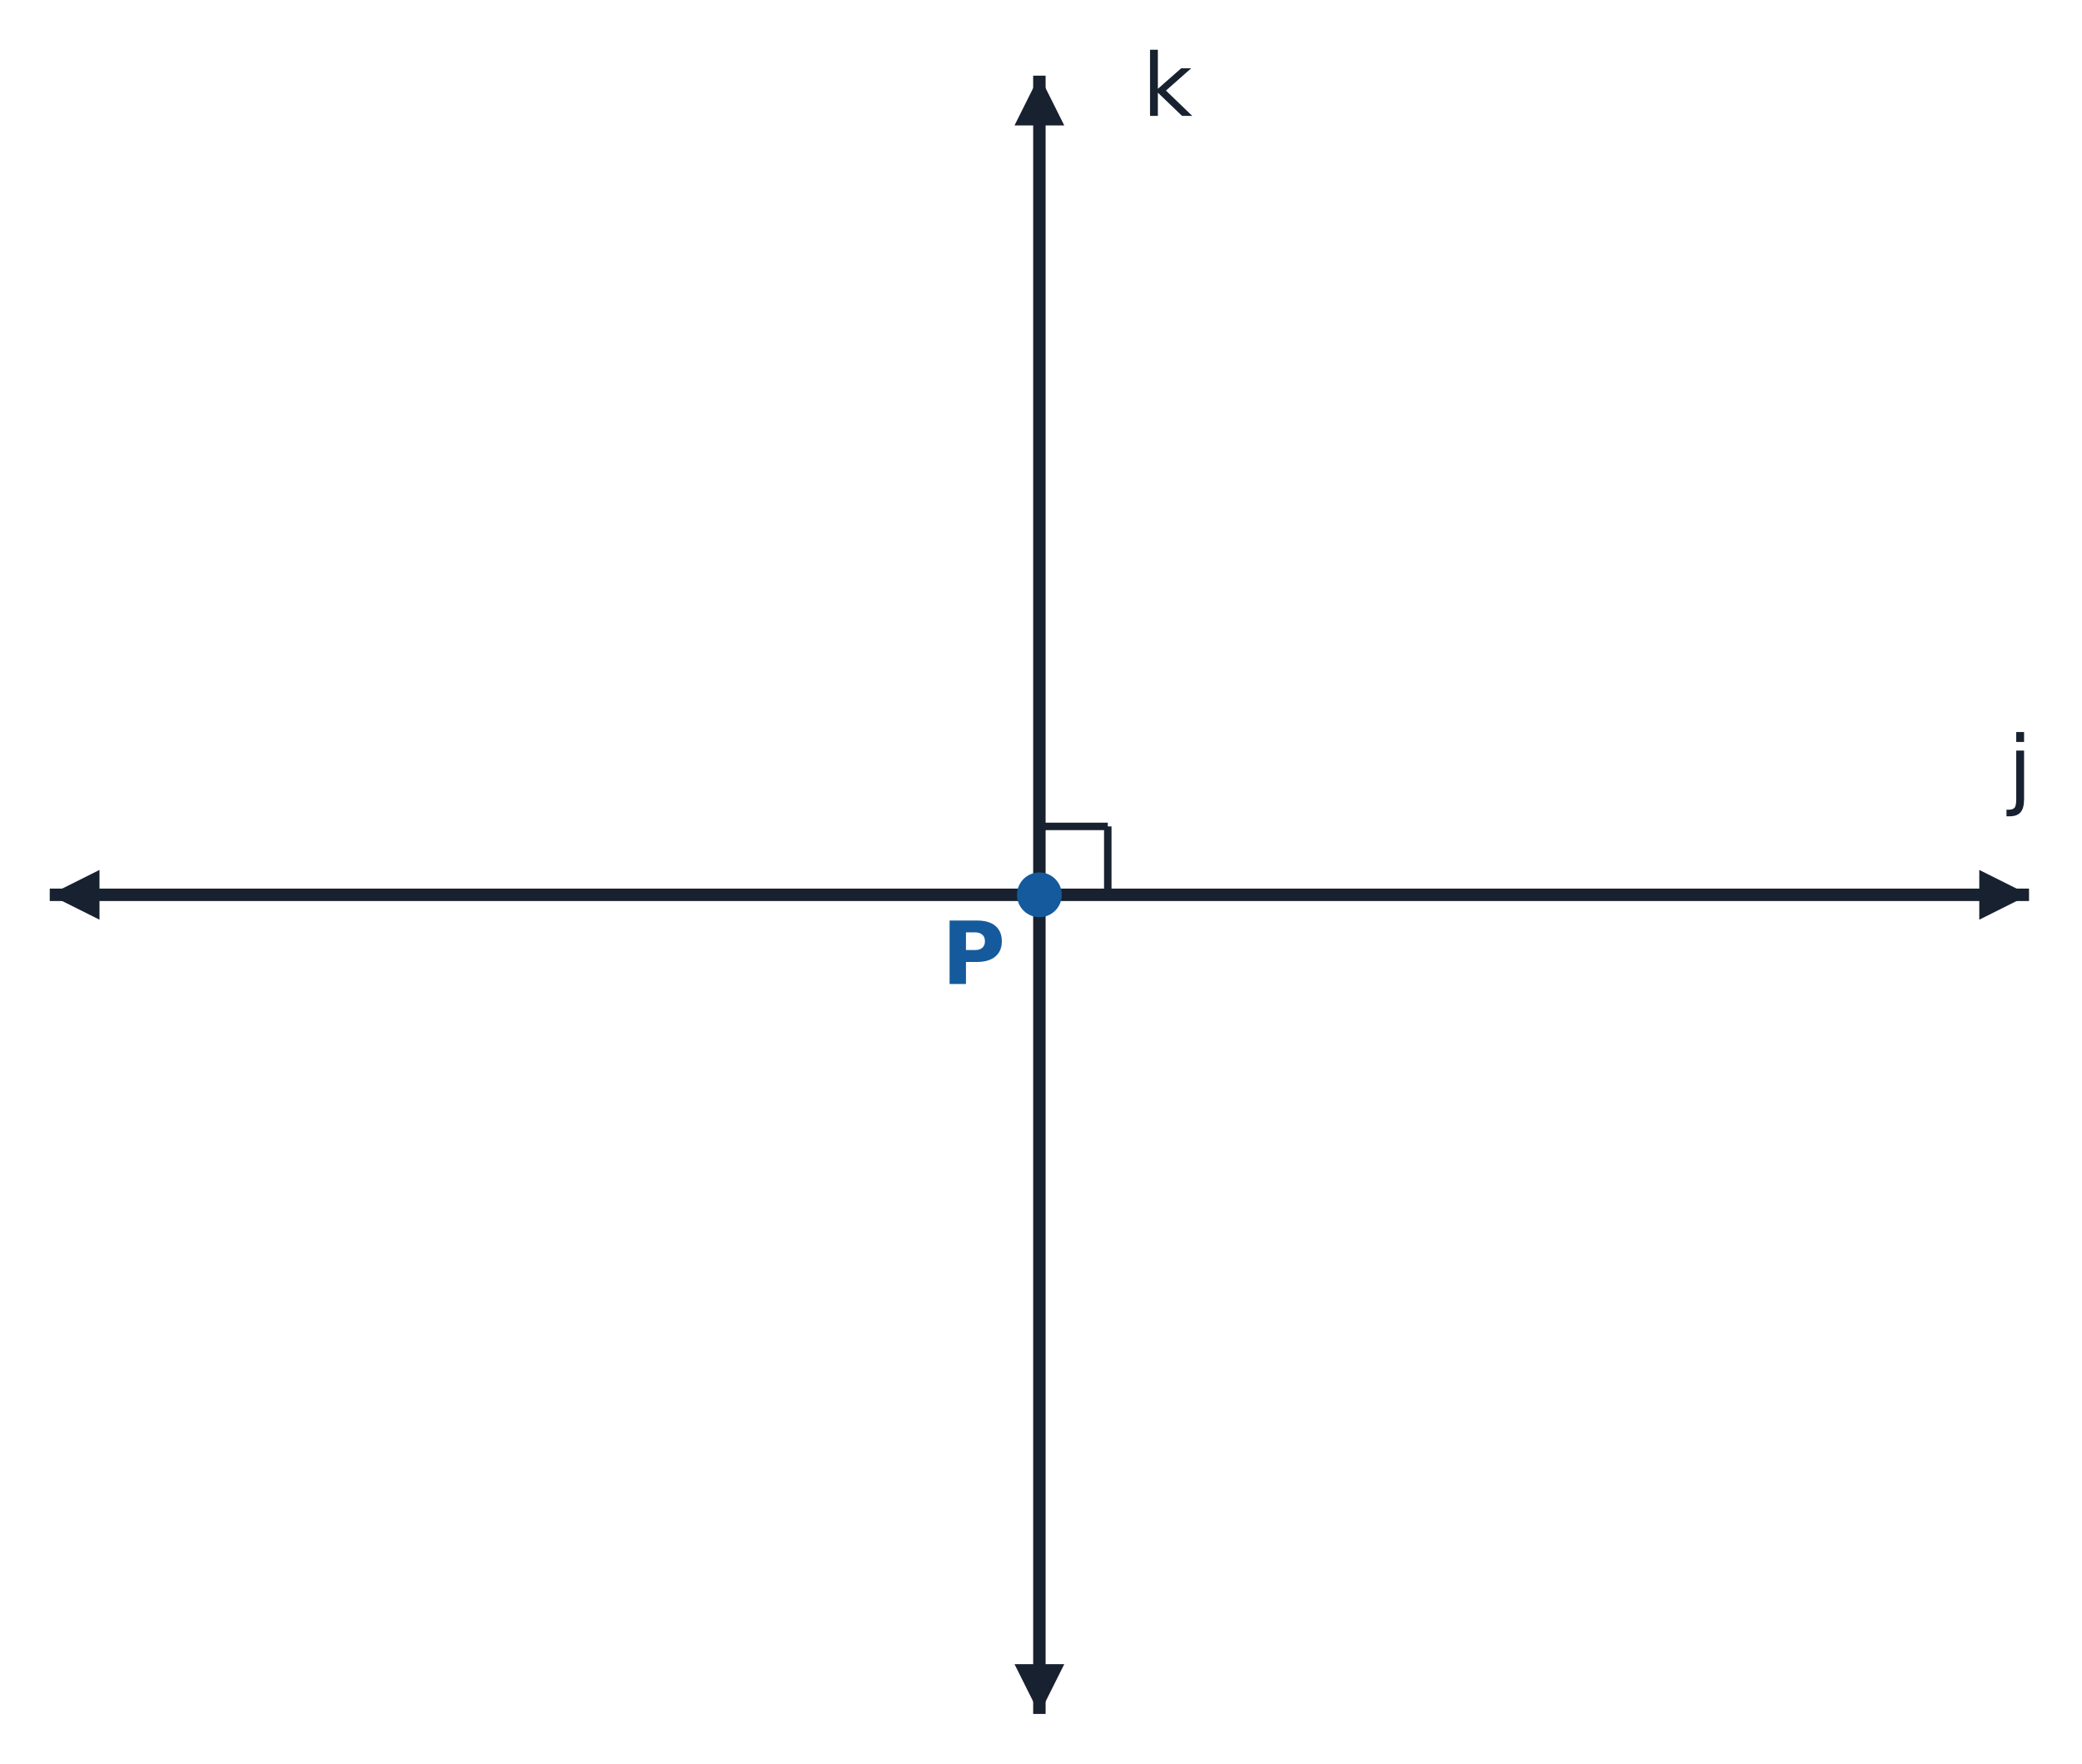
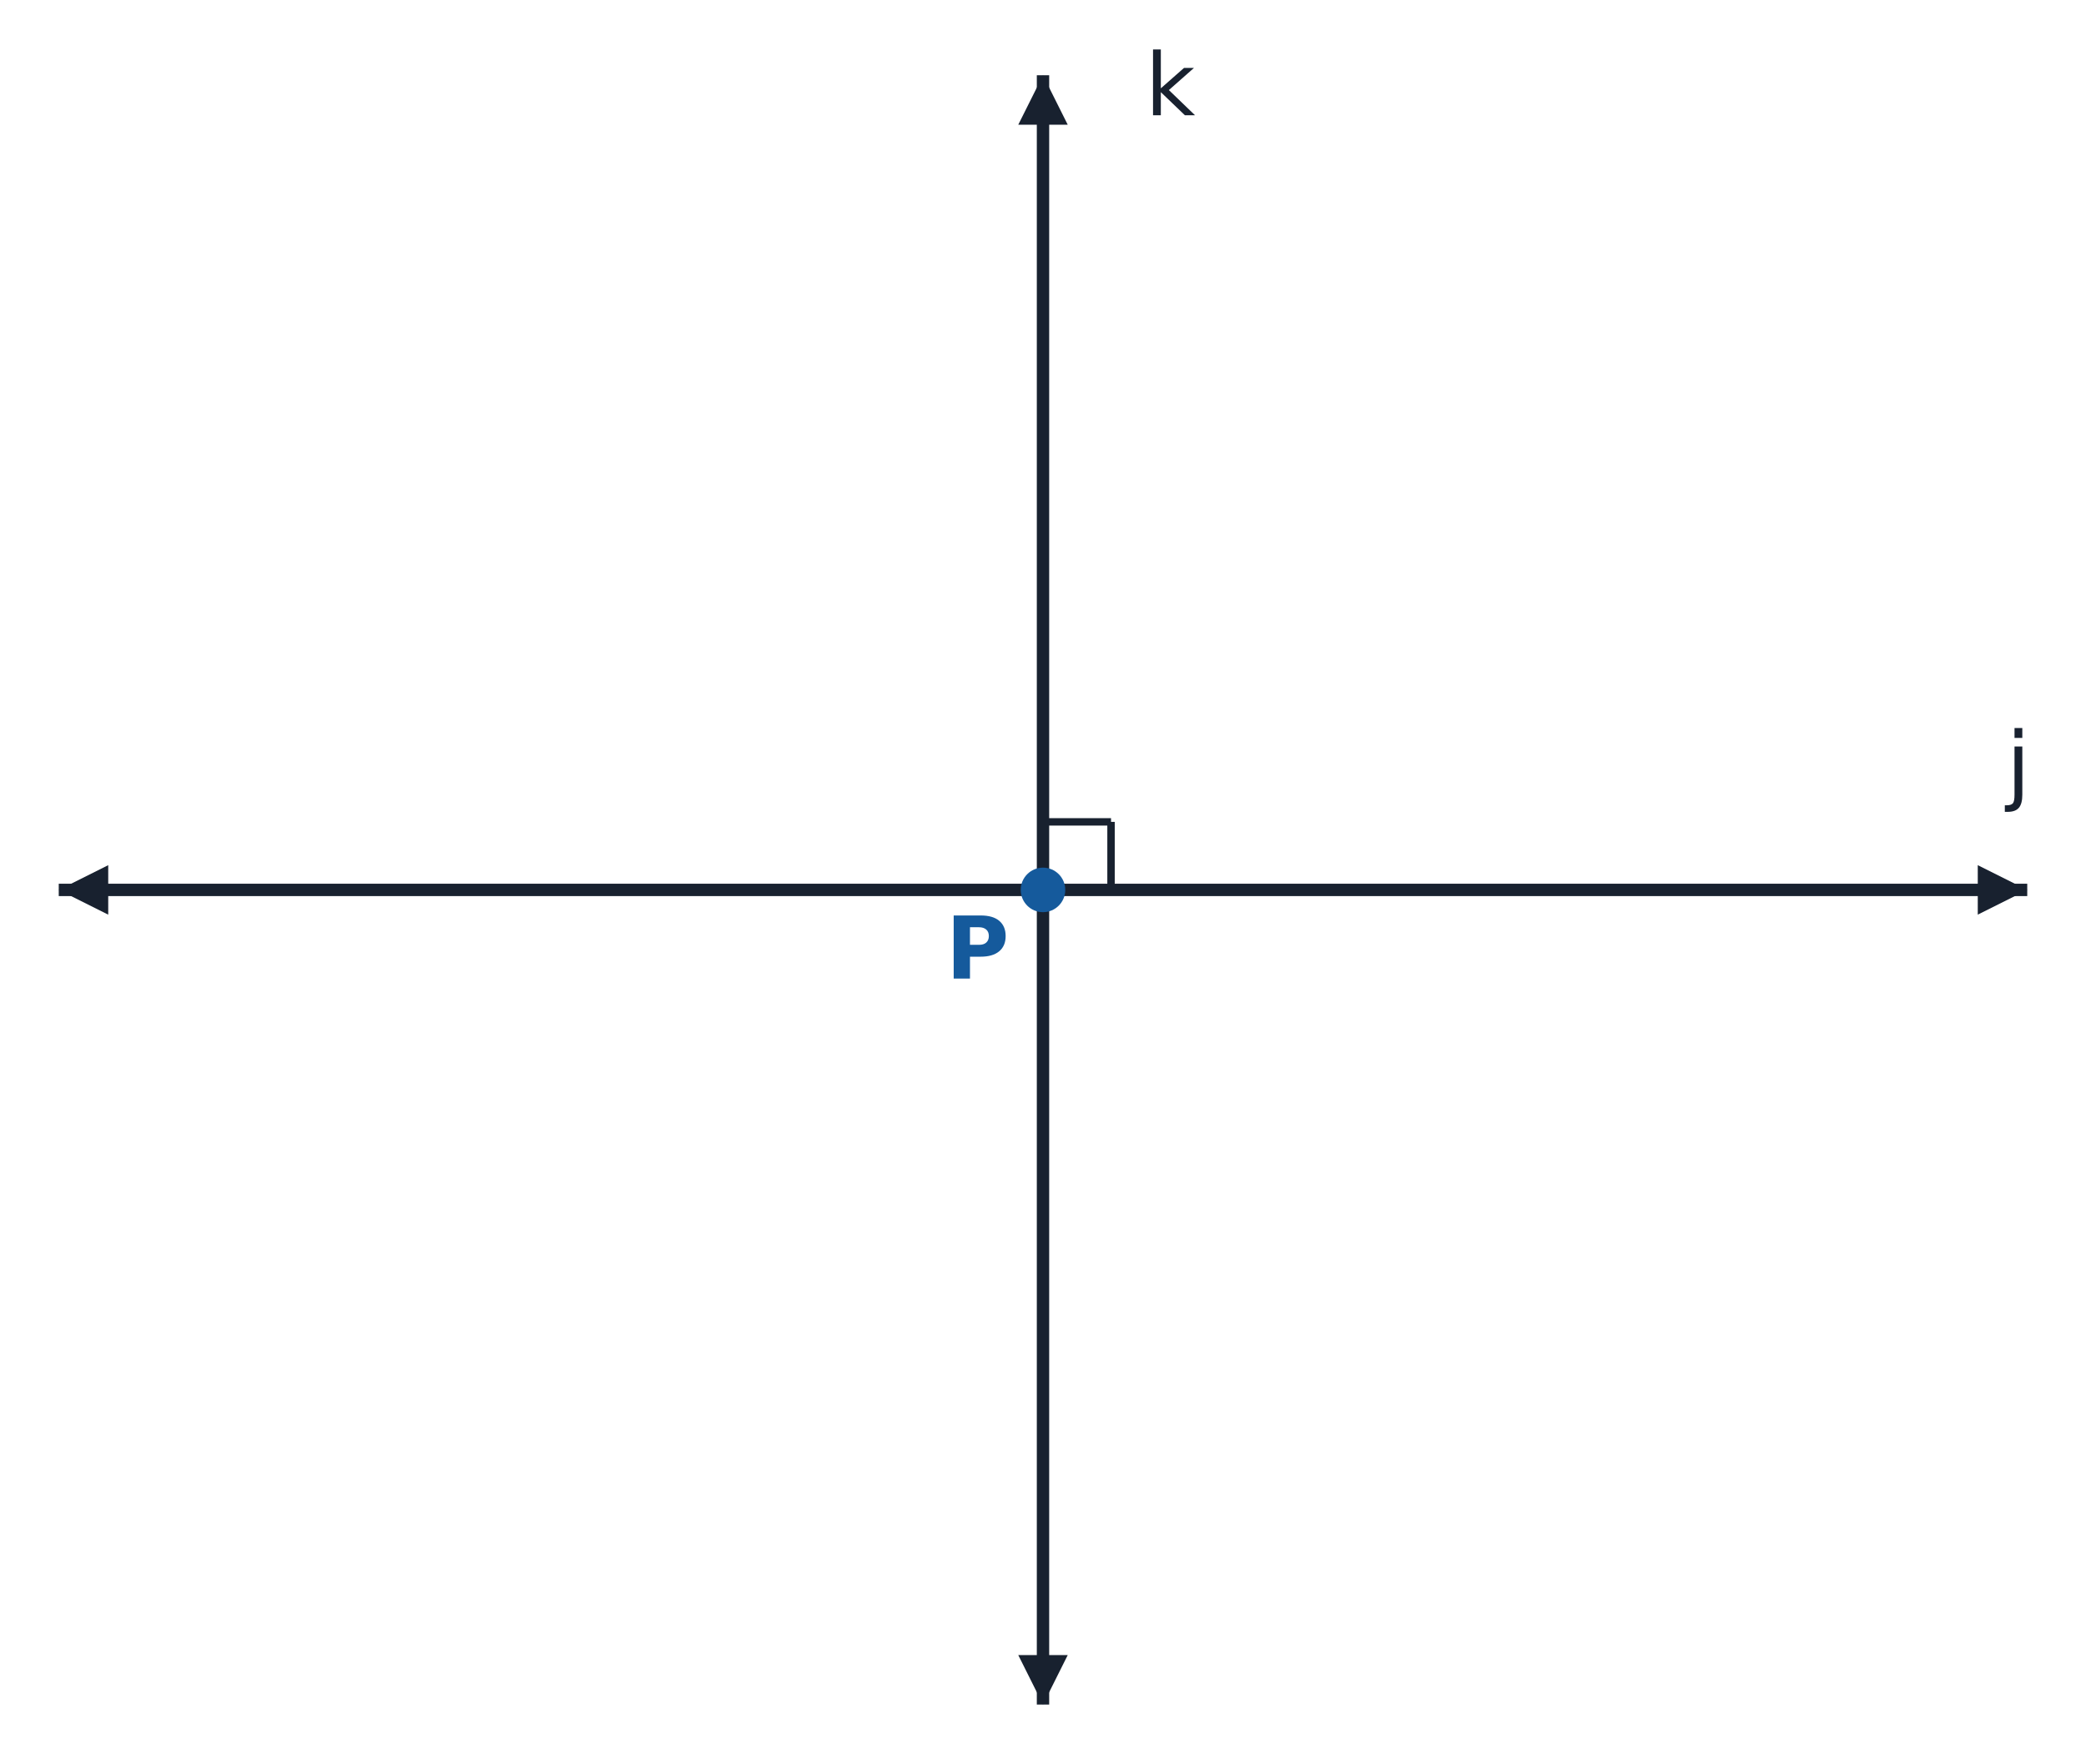
- <svg xmlns="http://www.w3.org/2000/svg" xmlns:xlink="http://www.w3.org/1999/xlink" version="1.1" width="334.804" height="283.597" viewBox="0 0 334.804 283.597">
+ <svg xmlns="http://www.w3.org/2000/svg" xmlns:xlink="http://www.w3.org/1999/xlink" version="1.1" width="337.286" height="285.097" viewBox="0 0 337.286 285.097">
  <defs>
    <clipPath id="clip_1">
-       <path transform="matrix(1,0,0,-1,-26.57143,307.5967)" d="M26.571 24H361.376V307.597H26.571Z" clip-rule="evenodd" />
+       <path transform="matrix(1,0,0,-1,-25.07143,307.5967)" d="M25.071 22.5H362.357V307.597H25.071Z" clip-rule="evenodd" />
    </clipPath>
    <path id="font_2_49" d="M.092 .729H.404C.497 .729 .568 .709 .617 .668 .667 .626 .692 .568 .692 .491 .692 .415 .667 .356 .617 .315 .568 .274 .497 .253 .404 .253H.28V0H.092V.729M.28 .593V.39H.384C.42 .39 .448 .398 .468 .416 .488 .434 .498 .459 .498 .491 .498 .524 .488 .549 .468 .566 .448 .584 .42 .593 .384 .593H.28Z" />
    <path id="font_3_75" d="M.094 .547H.184V-.01C.184-.079 .171-.13 .144-.161 .118-.192 .075-.208 .016-.208H-.018V-.132H.006C.04-.132 .063-.124 .076-.108 .088-.092 .094-.06 .094-.01V.547M.094 .76H.184V.646H.094V.76Z" />
    <path id="font_3_76" d="M.091 .76H.181V.311L.449 .547H.564L.274 .291 .576 0H.459L.181 .267V0H.091V.76Z" />
  </defs>
  <g clip-path="url(#clip_1)">
-     <path transform="matrix(1,0,0,-1,-26.57143,307.5967)" stroke-width="2" stroke-linecap="butt" stroke-miterlimit="10" stroke-linejoin="miter" fill="none" stroke="#18212f" d="M34.571 163.714H352.857" />
-     <path transform="matrix(1,0,0,-1,-26.57143,307.5967)" d="M352.857 163.714 344.857 167.714V159.714Z" fill="#18212f" fill-rule="evenodd" />
-     <path transform="matrix(1,0,0,-1,-26.57143,307.5967)" d="M34.571 163.714 42.571 159.714V167.714Z" fill="#18212f" fill-rule="evenodd" />
-     <path transform="matrix(1,0,0,-1,-26.57143,307.5967)" stroke-width="2" stroke-linecap="butt" stroke-miterlimit="10" stroke-linejoin="miter" fill="none" stroke="#18212f" d="M193.714 32V295.429" />
-     <path transform="matrix(1,0,0,-1,-26.57143,307.5967)" d="M193.714 295.429 189.714 287.429H197.714Z" fill="#18212f" fill-rule="evenodd" />
-     <path transform="matrix(1,0,0,-1,-26.57143,307.5967)" d="M193.714 32 197.714 40H189.714Z" fill="#18212f" fill-rule="evenodd" />
-     <path transform="matrix(1,0,0,-1,-26.57143,307.5967)" stroke-width="1.2" stroke-linecap="butt" stroke-miterlimit="10" stroke-linejoin="miter" fill="none" stroke="#18212f" d="M204.714 163.714V174.714" />
-     <path transform="matrix(1,0,0,-1,-26.57143,307.5967)" stroke-width="1.2" stroke-linecap="butt" stroke-miterlimit="10" stroke-linejoin="miter" fill="none" stroke="#18212f" d="M204.714 174.714H193.714" />
-     <path transform="matrix(1,0,0,-1,-26.57143,307.5967)" d="M197.314 163.714C197.314 165.702 195.702 167.314 193.714 167.314 191.726 167.314 190.114 165.702 190.114 163.714 190.114 161.726 191.726 160.114 193.714 160.114 195.702 160.114 197.314 161.726 197.314 163.714" fill="#155a9c" fill-rule="evenodd" />
-     <use data-text="P" xlink:href="#font_2_49" transform="matrix(14,0,0,-14,151.4147,158.2224)" fill="#155a9c" />
-     <use data-text="j" xlink:href="#font_3_75" transform="matrix(14,0,0,-14,322.9123,128.351)" fill="#18212f" />
-     <use data-text="k" xlink:href="#font_3_76" transform="matrix(14,0,0,-14,183.6606,18.63672)" fill="#18212f" />
+     <path transform="matrix(1,0,0,-1,-25.07143,307.5967)" stroke-width="2" stroke-linecap="butt" stroke-miterlimit="10" stroke-linejoin="miter" fill="none" stroke="#18212f" d="M34.571 163.714H352.857" />
+     <path transform="matrix(1,0,0,-1,-25.07143,307.5967)" d="M352.857 163.714 344.857 167.714V159.714Z" fill="#18212f" fill-rule="evenodd" />
+     <path transform="matrix(1,0,0,-1,-25.07143,307.5967)" d="M34.571 163.714 42.571 159.714V167.714Z" fill="#18212f" fill-rule="evenodd" />
+     <path transform="matrix(1,0,0,-1,-25.07143,307.5967)" stroke-width="2" stroke-linecap="butt" stroke-miterlimit="10" stroke-linejoin="miter" fill="none" stroke="#18212f" d="M193.714 32V295.429" />
+     <path transform="matrix(1,0,0,-1,-25.07143,307.5967)" d="M193.714 295.429 189.714 287.429H197.714Z" fill="#18212f" fill-rule="evenodd" />
+     <path transform="matrix(1,0,0,-1,-25.07143,307.5967)" d="M193.714 32 197.714 40H189.714Z" fill="#18212f" fill-rule="evenodd" />
+     <path transform="matrix(1,0,0,-1,-25.07143,307.5967)" stroke-width="1.2" stroke-linecap="butt" stroke-miterlimit="10" stroke-linejoin="miter" fill="none" stroke="#18212f" d="M204.714 163.714V174.714" />
+     <path transform="matrix(1,0,0,-1,-25.07143,307.5967)" stroke-width="1.2" stroke-linecap="butt" stroke-miterlimit="10" stroke-linejoin="miter" fill="none" stroke="#18212f" d="M204.714 174.714H193.714" />
+     <path transform="matrix(1,0,0,-1,-25.07143,307.5967)" d="M197.314 163.714C197.314 165.702 195.702 167.314 193.714 167.314 191.726 167.314 190.114 165.702 190.114 163.714 190.114 161.726 191.726 160.114 193.714 160.114 195.702 160.114 197.314 161.726 197.314 163.714" fill="#155a9c" fill-rule="evenodd" />
+     <use data-text="P" xlink:href="#font_2_49" transform="matrix(14,0,0,-14,152.9147,158.2224)" fill="#155a9c" />
+     <use data-text="j" xlink:href="#font_3_75" transform="matrix(14,0,0,-14,324.4123,128.351)" fill="#18212f" />
+     <use data-text="k" xlink:href="#font_3_76" transform="matrix(14,0,0,-14,185.1606,18.63672)" fill="#18212f" />
  </g>
</svg>
